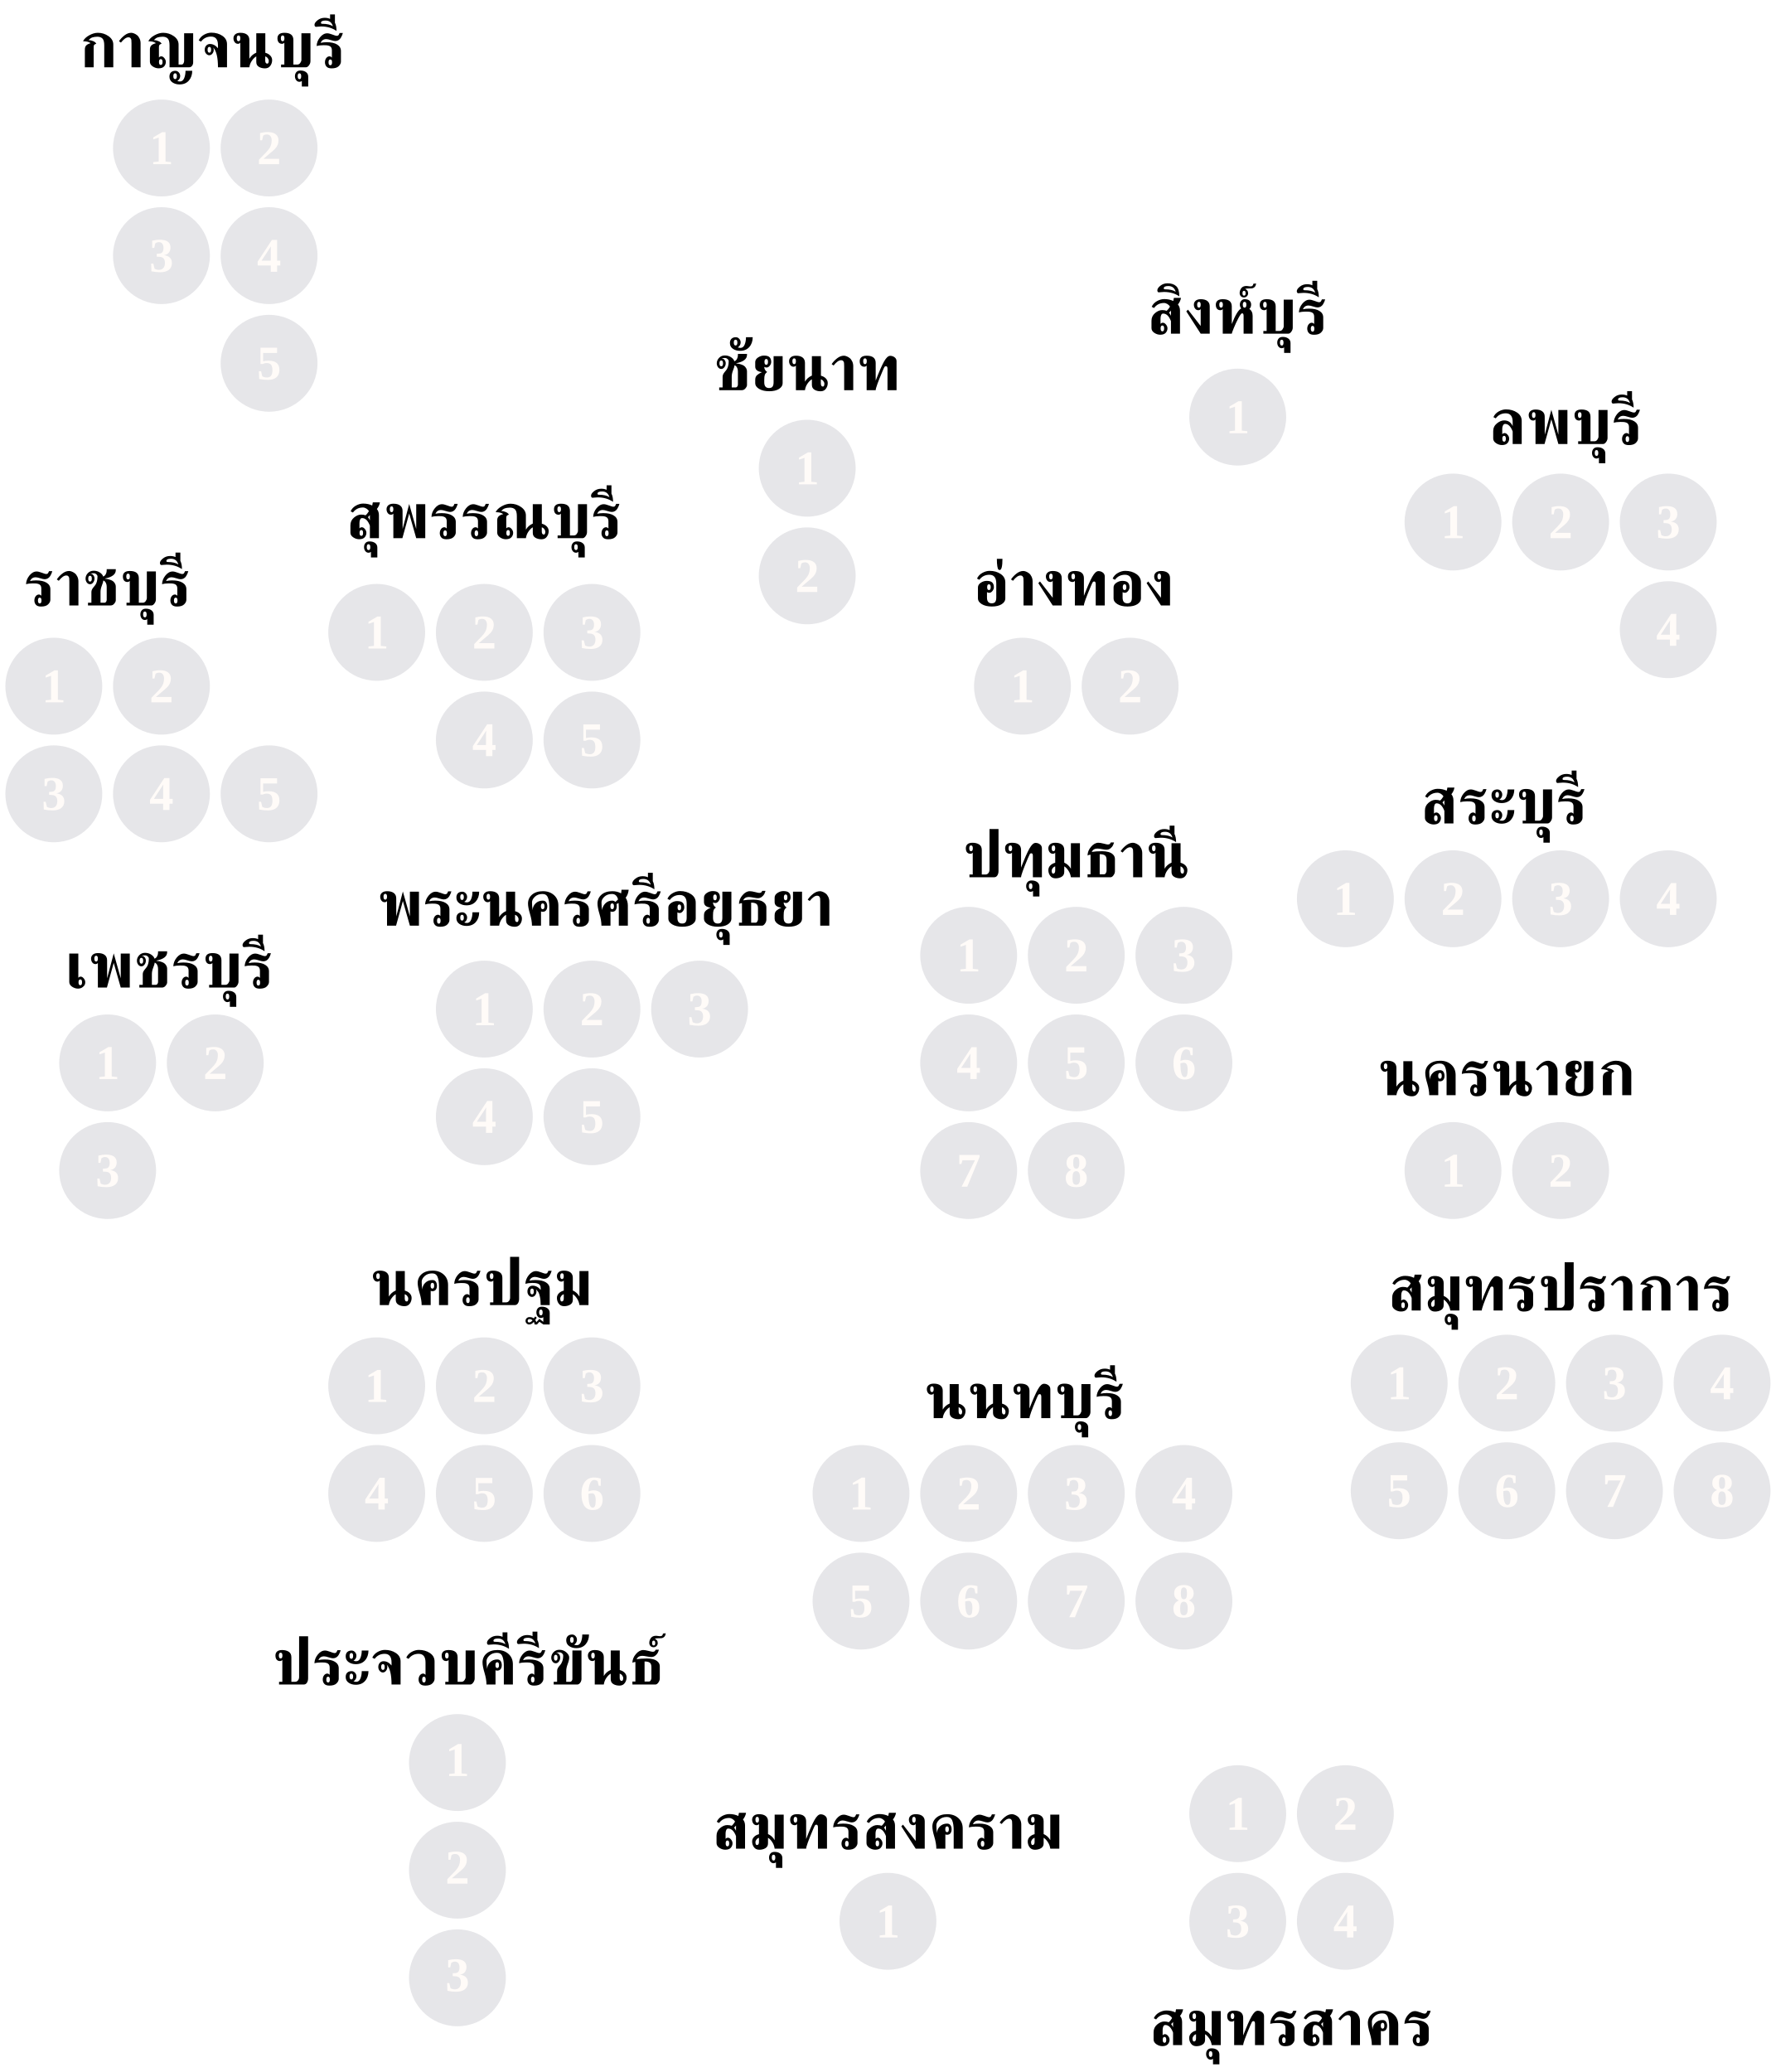
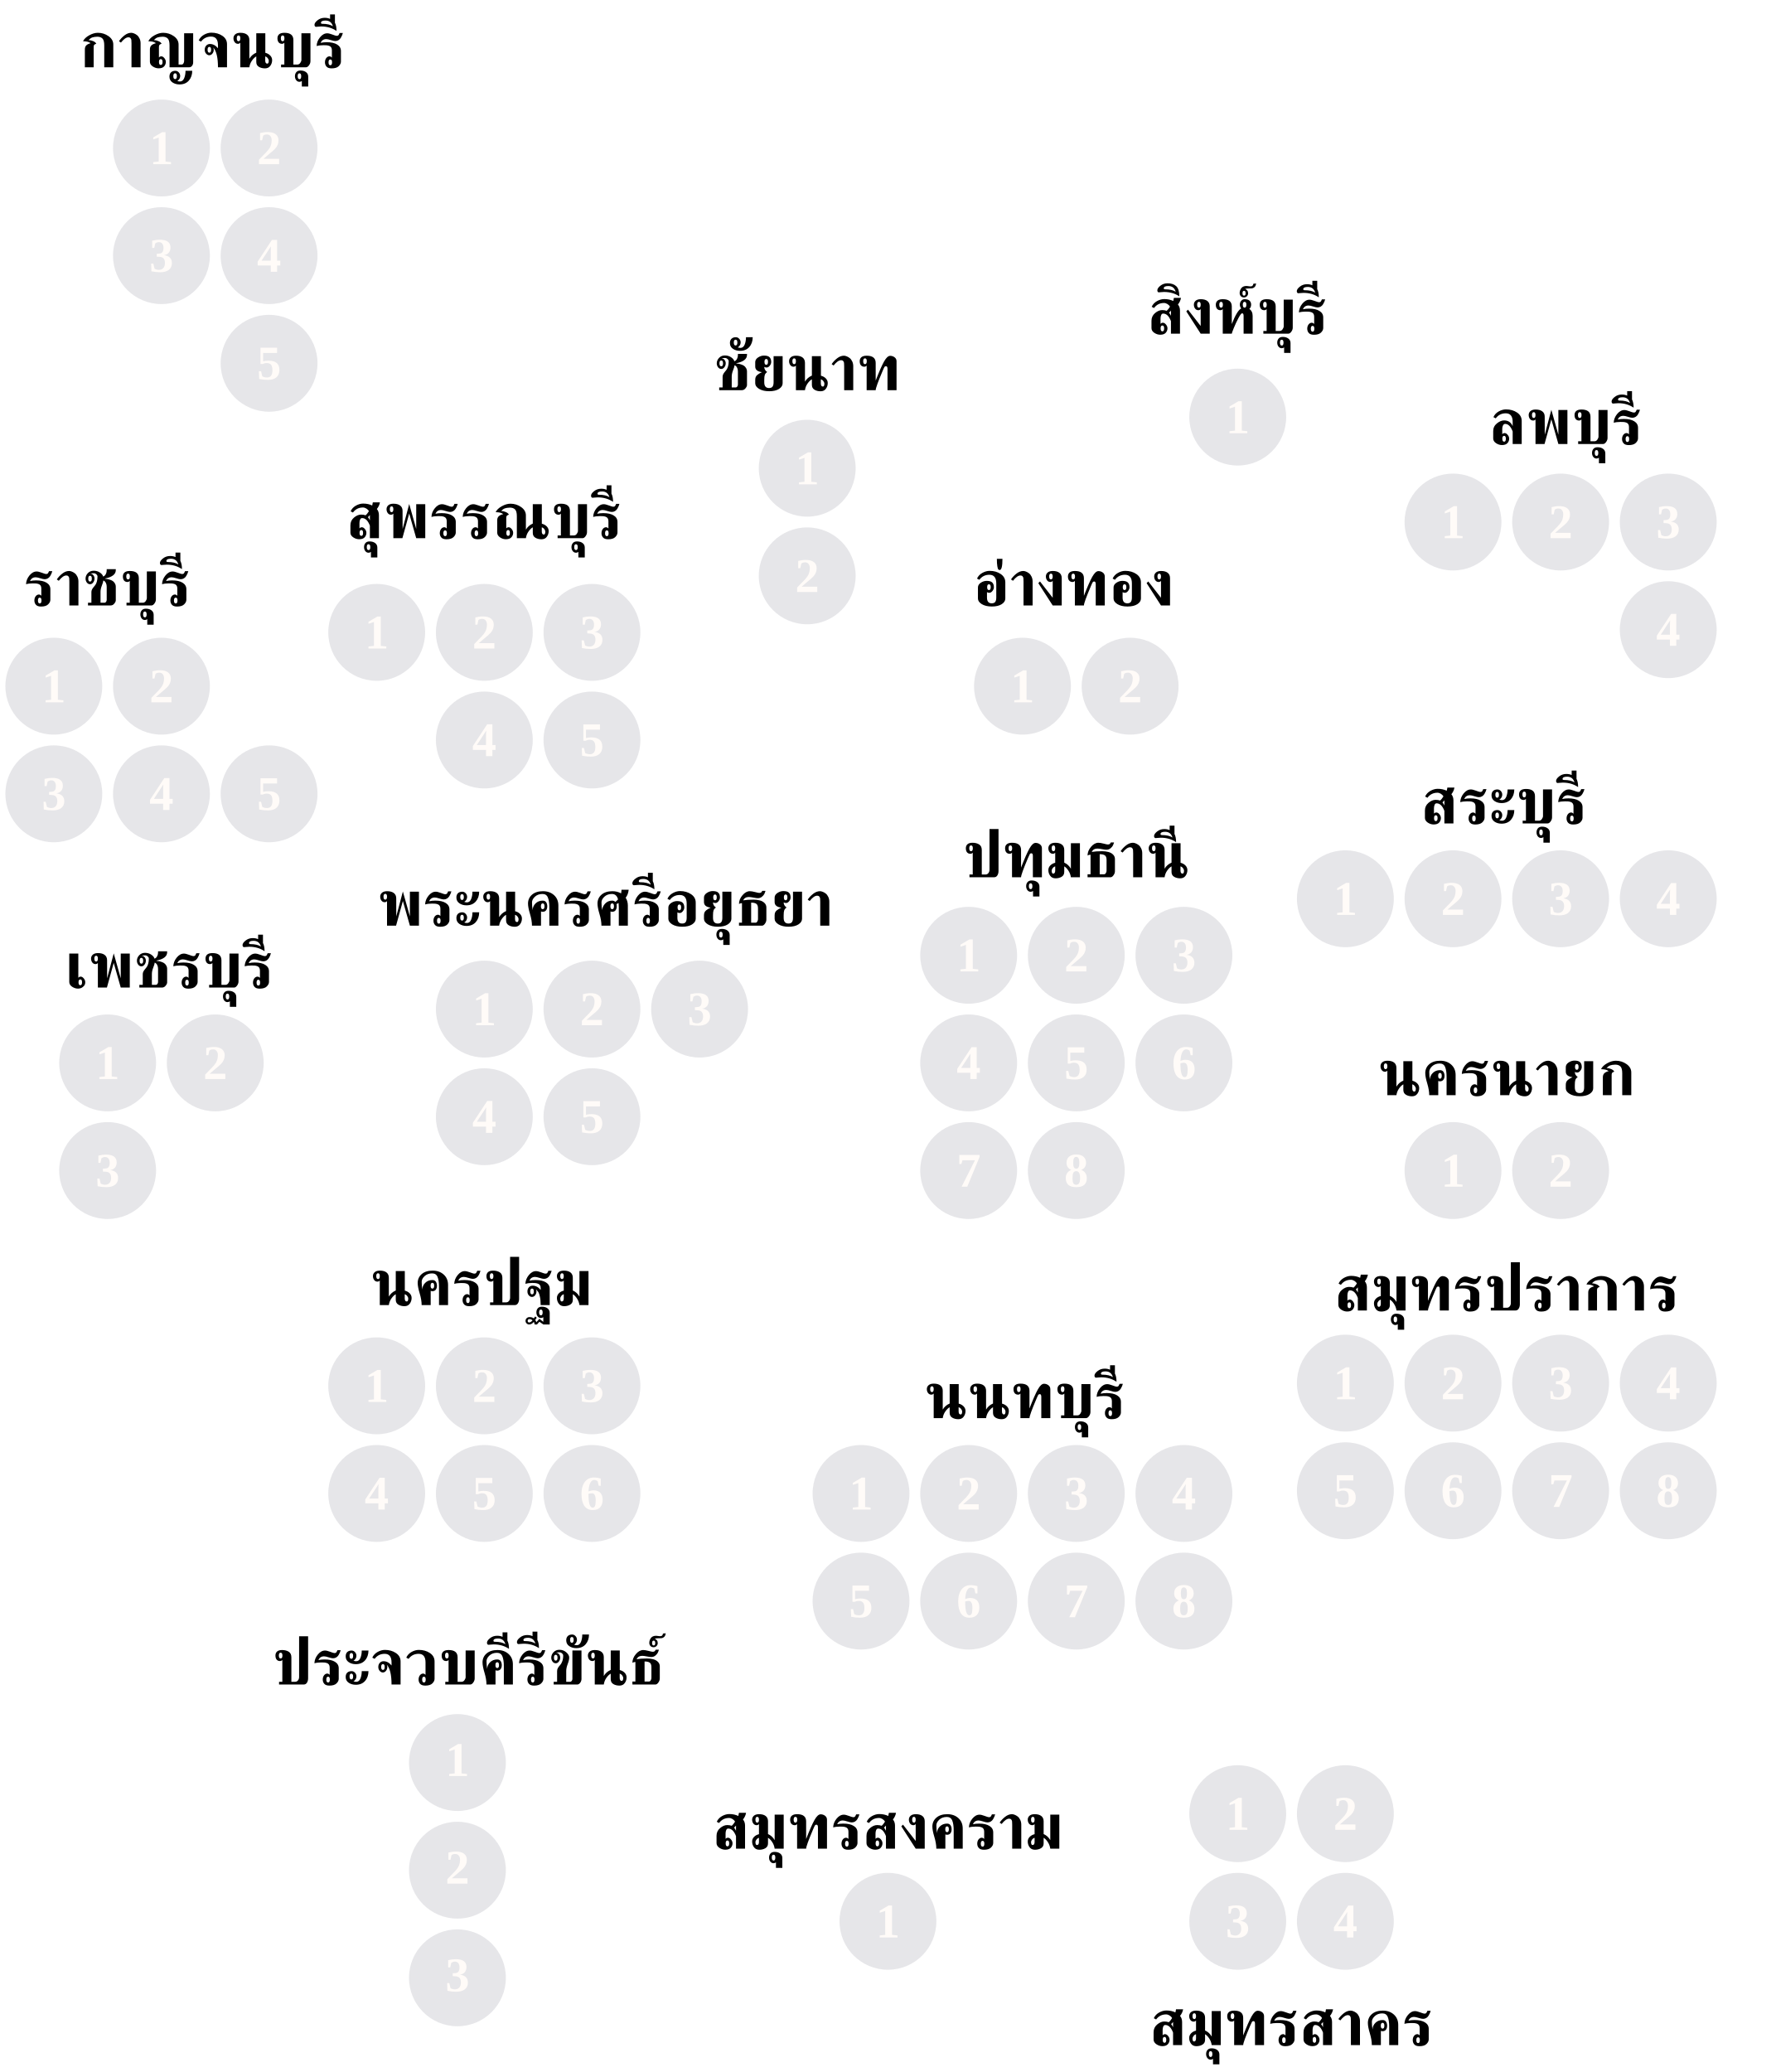
<svg xmlns="http://www.w3.org/2000/svg" width="660" height="770" viewBox="0 0 660 770" fill="none">
  <g id="region-2">
    <g id="province-72">
      <g id="SPB_5" style="pointer-events: all; cursor: pointer; transform: scale(1);">
        <g id="text_1">
          <circle cx="220" cy="275" r="18" fill="rgb(146 146 157 / 23%)" />
          <text x="220" y="281" text-anchor="middle" font-size="18" font-weight="bold" fill="#FFFBF8">5</text>
        </g>
      </g>
      <g id="SPB_4" style="pointer-events: all; cursor: pointer; transform: scale(1);">
        <g id="text_2">
          <circle cx="180" cy="275" r="18" fill="rgb(146 146 157 / 23%)" />
          <text x="180" y="281" text-anchor="middle" font-size="18" font-weight="bold" fill="#FFFBF8">4</text>
        </g>
      </g>
      <g id="SPB_3" style="pointer-events: all; cursor: pointer; transform: scale(1);">
        <g id="text_3">
          <circle cx="220" cy="235" r="18" fill="rgb(146 146 157 / 23%)" />
          <text x="220" y="241" text-anchor="middle" font-size="18" font-weight="bold" fill="#FFFBF8">3</text>
        </g>
      </g>
      <g id="SPB_2" style="pointer-events: all; cursor: pointer; transform: scale(1);">
        <g id="text_4">
          <circle cx="180" cy="235" r="18" fill="rgb(146 146 157 / 23%)" />
          <text x="180" y="241" text-anchor="middle" font-size="18" font-weight="bold" fill="#FFFBF8">2</text>
        </g>
      </g>
      <g id="SPB_1" style="pointer-events: all; cursor: pointer; transform: scale(1);">
        <g id="text_5">
          <circle cx="140" cy="235" r="18" fill="rgb(146 146 157 / 23%)" />
          <text x="140" y="241" text-anchor="middle" font-size="18" font-weight="bold" fill="#FFFBF8">1</text>
        </g>
      </g>
      <g id="SPB_name" style="cursor: pointer;">
        <rect x="118" y="175" width="125" height="35" rx="4" fill="transparent" />
        <text x="180" y="200" text-anchor="middle" font-size="24" font-weight="bold" fill="#000">สุพรรณบุรี</text>
      </g>
    </g>
    <g id="province-15">
      <g id="ATG_2" style="pointer-events: all; cursor: pointer; transform: scale(1);">
        <g id="text_6">
          <circle cx="420" cy="255" r="18" fill="rgb(146 146 157 / 23%)" />
          <text x="420" y="261" text-anchor="middle" font-size="18" font-weight="bold" fill="#FFFBF8">2</text>
        </g>
      </g>
      <g id="ATG_1" style="pointer-events: all; cursor: pointer; transform: scale(1);">
        <g id="text_7">
          <circle cx="380" cy="255" r="18" fill="rgb(146 146 157 / 23%)" />
          <text x="380" y="261" text-anchor="middle" font-size="18" font-weight="bold" fill="#FFFBF8">1</text>
        </g>
      </g>
      <g id="ATG_name" style="cursor: pointer;">
        <rect x="353" y="200" width="94" height="35" rx="4" fill="transparent" />
        <text x="399" y="225" text-anchor="middle" font-size="24" font-weight="bold" fill="#000">อ่างทอง</text>
      </g>
    </g>
    <g id="province-14">
      <g id="AYA_5" style="pointer-events: all; cursor: pointer; transform: scale(1);">
        <g id="text_8">
          <circle cx="220" cy="415" r="18" fill="rgb(146 146 157 / 23%)" />
          <text x="220" y="421" text-anchor="middle" font-size="18" font-weight="bold" fill="#FFFBF8">5</text>
        </g>
      </g>
      <g id="AYA_4" style="pointer-events: all; cursor: pointer; transform: scale(1);">
        <g id="text_9">
          <circle cx="180" cy="415" r="18" fill="rgb(146 146 157 / 23%)" />
          <text x="180" y="421" text-anchor="middle" font-size="18" font-weight="bold" fill="#FFFBF8">4</text>
        </g>
      </g>
      <g id="AYA_3" style="pointer-events: all; cursor: pointer; transform: scale(1);">
        <g id="text_10">
          <circle cx="260" cy="375" r="18" fill="rgb(146 146 157 / 23%)" />
          <text x="260" y="381" text-anchor="middle" font-size="18" font-weight="bold" fill="#FFFBF8">3</text>
        </g>
      </g>
      <g id="AYA_2" style="pointer-events: all; cursor: pointer; transform: scale(1);">
        <g id="text_11">
          <circle cx="220" cy="375" r="18" fill="rgb(146 146 157 / 23%)" />
          <text x="220" y="381" text-anchor="middle" font-size="18" font-weight="bold" fill="#FFFBF8">2</text>
        </g>
      </g>
      <g id="AYA_1" style="pointer-events: all; cursor: pointer; transform: scale(1);">
        <g id="text_12">
          <circle cx="180" cy="375" r="18" fill="rgb(146 146 157 / 23%)" />
          <text x="180" y="381" text-anchor="middle" font-size="18" font-weight="bold" fill="#FFFBF8">1</text>
        </g>
      </g>
      <g id="AYA_name" style="cursor: pointer;">
        <rect x="128" y="319" width="195" height="35" rx="4" fill="transparent" />
        <text x="225" y="344" text-anchor="middle" font-size="24" font-weight="bold" fill="#000">พระนครศรีอยุธยา</text>
      </g>
    </g>
    <g id="province-13">
      <g id="PTE_8" style="pointer-events: all; cursor: pointer; transform: scale(1);">
        <g id="text_13">
          <circle cx="400" cy="435" r="18" fill="rgb(146 146 157 / 23%)" />
          <text x="400" y="441" text-anchor="middle" font-size="18" font-weight="bold" fill="#FFFBF8">8</text>
        </g>
      </g>
      <g id="PTE_7" style="pointer-events: all; cursor: pointer; transform: scale(1);">
        <g id="text_13">
          <circle cx="360" cy="435" r="18" fill="rgb(146 146 157 / 23%)" />
          <text x="360" y="441" text-anchor="middle" font-size="18" font-weight="bold" fill="#FFFBF8">7</text>
        </g>
      </g>
      <g id="PTE_6" style="pointer-events: all; cursor: pointer; transform: scale(1);">
        <g id="text_14">
          <circle cx="440" cy="395" r="18" fill="rgb(146 146 157 / 23%)" />
          <text x="440" y="401" text-anchor="middle" font-size="18" font-weight="bold" fill="#FFFBF8">6</text>
        </g>
      </g>
      <g id="PTE_5" style="pointer-events: all; cursor: pointer; transform: scale(1);">
        <g id="text_15">
          <circle cx="400" cy="395" r="18" fill="rgb(146 146 157 / 23%)" />
          <text x="400" y="401" text-anchor="middle" font-size="18" font-weight="bold" fill="#FFFBF8">5</text>
        </g>
      </g>
      <g id="PTE_4" style="pointer-events: all; cursor: pointer; transform: scale(1);">
        <g id="text_16">
          <circle cx="360" cy="395" r="18" fill="rgb(146 146 157 / 23%)" />
          <text x="360" y="401" text-anchor="middle" font-size="18" font-weight="bold" fill="#FFFBF8">4</text>
        </g>
      </g>
      <g id="PTE_3" style="pointer-events: all; cursor: pointer; transform: scale(1);">
        <g id="text_17">
          <circle cx="440" cy="355" r="18" fill="rgb(146 146 157 / 23%)" />
          <text x="440" y="361" text-anchor="middle" font-size="18" font-weight="bold" fill="#FFFBF8">3</text>
        </g>
      </g>
      <g id="PTE_2" style="pointer-events: all; cursor: pointer; transform: scale(1);">
        <g id="text_18">
          <circle cx="400" cy="355" r="18" fill="rgb(146 146 157 / 23%)" />
          <text x="400" y="361" text-anchor="middle" font-size="18" font-weight="bold" fill="#FFFBF8">2</text>
        </g>
      </g>
      <g id="PTE_1" style="pointer-events: all; cursor: pointer; transform: scale(1);">
        <g id="text_19">
          <circle cx="360" cy="355" r="18" fill="rgb(146 146 157 / 23%)" />
          <text x="360" y="361" text-anchor="middle" font-size="18" font-weight="bold" fill="#FFFBF8">1</text>
        </g>
      </g>
      <g id="PTE_name" style="cursor: pointer;">
        <rect x="329" y="299" width="102" height="35" rx="4" fill="transparent" />
        <text x="400" y="326" text-anchor="middle" font-size="24" font-weight="bold" fill="#000">ปทุมธานี</text>
      </g>
    </g>
    <g id="province-12">
      <g id="NBI_8" style="pointer-events: all; cursor: pointer; transform: scale(1);">
        <g id="text_20">
          <circle cx="440" cy="595" r="18" fill="rgb(146 146 157 / 23%)" />
          <text x="440" y="601" text-anchor="middle" font-size="18" font-weight="bold" fill="#FFFBF8">8</text>
        </g>
      </g>
      <g id="NBI_7" style="pointer-events: all; cursor: pointer; transform: scale(1);">
        <g id="text_21">
          <circle cx="400" cy="595" r="18" fill="rgb(146 146 157 / 23%)" />
          <text x="400" y="601" text-anchor="middle" font-size="18" font-weight="bold" fill="#FFFBF8">7</text>
        </g>
      </g>
      <g id="NBI_6" style="pointer-events: all; cursor: pointer; transform: scale(1);">
        <g id="text_22">
          <circle cx="360" cy="595" r="18" fill="rgb(146 146 157 / 23%)" />
          <text x="360" y="601" text-anchor="middle" font-size="18" font-weight="bold" fill="#FFFBF8">6</text>
        </g>
      </g>
      <g id="NBI_5" style="pointer-events: all; cursor: pointer; transform: scale(1);">
        <g id="text_23">
          <circle cx="320" cy="595" r="18" fill="rgb(146 146 157 / 23%)" />
          <text x="320" y="601" text-anchor="middle" font-size="18" font-weight="bold" fill="#FFFBF8">5</text>
        </g>
      </g>
      <g id="NBI_4" style="pointer-events: all; cursor: pointer; transform: scale(1);">
        <g id="text_24">
          <circle cx="440" cy="555" r="18" fill="rgb(146 146 157 / 23%)" />
          <text x="440" y="561" text-anchor="middle" font-size="18" font-weight="bold" fill="#FFFBF8">4</text>
        </g>
      </g>
      <g id="NBI_3" style="pointer-events: all; cursor: pointer; transform: scale(1);">
        <g id="text_25">
          <circle cx="400" cy="555" r="18" fill="rgb(146 146 157 / 23%)" />
          <text x="400" y="561" text-anchor="middle" font-size="18" font-weight="bold" fill="#FFFBF8">3</text>
        </g>
      </g>
      <g id="NBI_2" style="pointer-events: all; cursor: pointer; transform: scale(1);">
        <g id="text_26">
          <circle cx="360" cy="555" r="18" fill="rgb(146 146 157 / 23%)" />
          <text x="360" y="561" text-anchor="middle" font-size="18" font-weight="bold" fill="#FFFBF8">2</text>
        </g>
      </g>
      <g id="NBI_1" style="pointer-events: all; cursor: pointer; transform: scale(1);">
        <g id="text_27">
          <circle cx="320" cy="555" r="18" fill="rgb(146 146 157 / 23%)" />
          <text x="320" y="561" text-anchor="middle" font-size="18" font-weight="bold" fill="#FFFBF8">1</text>
        </g>
      </g>
      <g id="NBI_name" style="cursor: pointer;">
        <rect x="338" y="500" width="88" height="35" rx="4" fill="transparent" />
        <text x="381" y="527" text-anchor="middle" font-size="24" font-weight="bold" fill="#000">นนทบุรี</text>
      </g>
    </g>
    <g id="province-73">
      <g id="NPT_6" style="pointer-events: all; cursor: pointer; transform: scale(1);">
        <g id="text_28">
          <circle cx="220" cy="555" r="18" fill="rgb(146 146 157 / 23%)" />
          <text x="220" y="561" text-anchor="middle" font-size="18" font-weight="bold" fill="#FFFBF8">6</text>
        </g>
      </g>
      <g id="NPT_5" style="pointer-events: all; cursor: pointer; transform: scale(1);">
        <g id="text_29">
          <circle cx="180" cy="555" r="18" fill="rgb(146 146 157 / 23%)" />
          <text x="180" y="561" text-anchor="middle" font-size="18" font-weight="bold" fill="#FFFBF8">5</text>
        </g>
      </g>
      <g id="NPT_4" style="pointer-events: all; cursor: pointer; transform: scale(1);">
        <g id="text_30">
          <circle cx="140" cy="555" r="18" fill="rgb(146 146 157 / 23%)" />
          <text x="140" y="561" text-anchor="middle" font-size="18" font-weight="bold" fill="#FFFBF8">4</text>
        </g>
      </g>
      <g id="NPT_3" style="pointer-events: all; cursor: pointer; transform: scale(1);">
        <g id="text_31">
          <circle cx="220" cy="515" r="18" fill="rgb(146 146 157 / 23%)" />
          <text x="220" y="521" text-anchor="middle" font-size="18" font-weight="bold" fill="#FFFBF8">3</text>
        </g>
      </g>
      <g id="NPT_2" style="pointer-events: all; cursor: pointer; transform: scale(1);">
        <g id="text_32">
          <circle cx="180" cy="515" r="18" fill="rgb(146 146 157 / 23%)" />
          <text x="180" y="521" text-anchor="middle" font-size="18" font-weight="bold" fill="#FFFBF8">2</text>
        </g>
      </g>
      <g id="NPT_1" style="pointer-events: all; cursor: pointer; transform: scale(1);">
        <g id="text_33">
          <circle cx="140" cy="515" r="18" fill="rgb(146 146 157 / 23%)" />
          <text x="140" y="521" text-anchor="middle" font-size="18" font-weight="bold" fill="#FFFBF8">1</text>
        </g>
      </g>
      <g id="NPT_name" style="cursor: pointer;">
        <rect x="129" y="460" width="102" height="35" rx="4" fill="transparent" />
        <text x="179" y="485" text-anchor="middle" font-size="24" font-weight="bold" fill="#000">นครปฐม</text>
      </g>
    </g>
    <g id="province-18">
      <g id="CNT_2" style="pointer-events: all; cursor: pointer; transform: scale(1);">
        <g id="text_34">
          <circle cx="300" cy="214" r="18" fill="rgb(146 146 157 / 23%)" />
          <text x="300" y="220" text-anchor="middle" font-size="18" font-weight="bold" fill="#FFFBF8">2</text>
        </g>
      </g>
      <g id="CNT_1" style="pointer-events: all; cursor: pointer; transform: scale(1);">
        <g id="text_35">
          <circle cx="300" cy="174" r="18" fill="rgb(146 146 157 / 23%)" />
          <text x="300" y="180" text-anchor="middle" font-size="18" font-weight="bold" fill="#FFFBF8">1</text>
        </g>
      </g>
      <g id="CNT_name" style="cursor: pointer;">
        <rect x="258" y="119" width="85" height="35" rx="4" fill="transparent" />
        <text x="300" y="145" text-anchor="middle" font-size="24" font-weight="bold" fill="#000">ชัยนาท</text>
      </g>
    </g>
    <g id="province-19">
      <g id="SRI_4" style="pointer-events: all; cursor: pointer; transform: scale(1);">
        <g id="text_36">
          <circle cx="620" cy="334" r="18" fill="rgb(146 146 157 / 23%)" />
          <text x="620" y="340" text-anchor="middle" font-size="18" font-weight="bold" fill="#FFFBF8">4</text>
        </g>
      </g>
      <g id="SRI_3" style="pointer-events: all; cursor: pointer; transform: scale(1);">
        <g id="text_37">
          <circle cx="580" cy="334" r="18" fill="rgb(146 146 157 / 23%)" />
          <text x="580" y="340" text-anchor="middle" font-size="18" font-weight="bold" fill="#FFFBF8">3</text>
        </g>
      </g>
      <g id="SRI_2" style="pointer-events: all; cursor: pointer; transform: scale(1);">
        <g id="text_38">
          <circle cx="540" cy="334" r="18" fill="rgb(146 146 157 / 23%)" />
          <text x="540" y="340" text-anchor="middle" font-size="18" font-weight="bold" fill="#FFFBF8">2</text>
        </g>
      </g>
      <g id="SRI_1" style="pointer-events: all; cursor: pointer; transform: scale(1);">
        <g id="text_39">
          <circle cx="500" cy="334" r="18" fill="rgb(146 146 157 / 23%)" />
          <text x="500" y="340" text-anchor="middle" font-size="18" font-weight="bold" fill="#FFFBF8">1</text>
        </g>
      </g>
      <g id="SRI_name" style="cursor: pointer;">
        <rect x="521" y="280" width="78" height="35" rx="4" fill="transparent" />
        <text x="559" y="306" text-anchor="middle" font-size="24" font-weight="bold" fill="#000">สระบุรี</text>
      </g>
    </g>
    <g id="province-74">
      <g id="SKN_4" style="pointer-events: all; cursor: pointer; transform: scale(1);">
        <g id="text_40">
          <circle cx="500" cy="714" r="18" fill="rgb(146 146 157 / 23%)" />
          <text x="500" y="720" text-anchor="middle" font-size="18" font-weight="bold" fill="#FFFBF8">4</text>
        </g>
      </g>
      <g id="SKN_3" style="pointer-events: all; cursor: pointer; transform: scale(1);">
        <g id="text_40">
          <circle cx="460" cy="714" r="18" fill="rgb(146 146 157 / 23%)" />
          <text x="460" y="720" text-anchor="middle" font-size="18" font-weight="bold" fill="#FFFBF8">3</text>
        </g>
      </g>
      <g id="SKN_2" style="pointer-events: all; cursor: pointer; transform: scale(1);">
        <g id="text_41">
          <circle cx="500" cy="674" r="18" fill="rgb(146 146 157 / 23%)" />
          <text x="500" y="680" text-anchor="middle" font-size="18" font-weight="bold" fill="#FFFBF8">2</text>
        </g>
      </g>
      <g id="SKN_1" style="pointer-events: all; cursor: pointer; transform: scale(1);">
        <g id="text_42">
          <circle cx="460" cy="674" r="18" fill="rgb(146 146 157 / 23%)" />
          <text x="460" y="680" text-anchor="middle" font-size="18" font-weight="bold" fill="#FFFBF8">1</text>
        </g>
      </g>
      <g id="SKN_name" style="cursor: pointer;">
        <rect x="395.5" y="735" width="128" height="35" rx="4" fill="transparent" />
        <text x="480" y="760" text-anchor="middle" font-size="24" font-weight="bold" fill="#000">สมุทรสาคร</text>
      </g>
    </g>
    <g id="province-75">
      <g id="SKM_1" style="pointer-events: all; cursor: pointer; transform: scale(1);">
        <g id="text_43">
          <circle cx="330" cy="714" r="18" fill="rgb(146 146 157 / 23%)" />
          <text x="330" y="720" text-anchor="middle" font-size="18" font-weight="bold" fill="#FFFBF8">1</text>
        </g>
      </g>
      <g id="SKM_name" style="cursor: pointer;">
        <rect x="235" y="660" width="156" height="35" rx="4" fill="transparent" />
        <text x="330" y="687" text-anchor="middle" font-size="24" font-weight="bold" fill="#000">สมุทรสงคราม</text>
      </g>
    </g>
    <g id="province-11">
      <g id="SPK_8" style="pointer-events: all; cursor: pointer; transform: scale(1);">
        <g id="text_44">
-           <circle cx="640" cy="554" r="18" fill="rgb(146 146 157 / 23%)" />
-           <text x="640" y="560" text-anchor="middle" font-size="18" font-weight="bold" fill="#FFFBF8">8</text>
+           <circle cx="620" cy="554" r="18" fill="rgb(146 146 157 / 23%)" />
+           <text x="620" y="560" text-anchor="middle" font-size="18" font-weight="bold" fill="#FFFBF8">8</text>
        </g>
      </g>
      <g id="SPK_7" style="pointer-events: all; cursor: pointer; transform: scale(1);">
        <g id="text_45">
-           <circle cx="600" cy="554" r="18" fill="rgb(146 146 157 / 23%)" />
-           <text x="600" y="560" text-anchor="middle" font-size="18" font-weight="bold" fill="#FFFBF8">7</text>
+           <circle cx="580" cy="554" r="18" fill="rgb(146 146 157 / 23%)" />
+           <text x="580" y="560" text-anchor="middle" font-size="18" font-weight="bold" fill="#FFFBF8">7</text>
        </g>
      </g>
      <g id="SPK_6" style="pointer-events: all; cursor: pointer; transform: scale(1);">
        <g id="text_46">
-           <circle cx="560" cy="554" r="18" fill="rgb(146 146 157 / 23%)" />
-           <text x="560" y="560" text-anchor="middle" font-size="18" font-weight="bold" fill="#FFFBF8">6</text>
+           <circle cx="540" cy="554" r="18" fill="rgb(146 146 157 / 23%)" />
+           <text x="540" y="560" text-anchor="middle" font-size="18" font-weight="bold" fill="#FFFBF8">6</text>
        </g>
      </g>
      <g id="SPK_5" style="pointer-events: all; cursor: pointer; transform: scale(1);">
        <g id="text_47">
-           <circle cx="520" cy="554" r="18" fill="rgb(146 146 157 / 23%)" />
-           <text x="520" y="560" text-anchor="middle" font-size="18" font-weight="bold" fill="#FFFBF8">5</text>
+           <circle cx="500" cy="554" r="18" fill="rgb(146 146 157 / 23%)" />
+           <text x="500" y="560" text-anchor="middle" font-size="18" font-weight="bold" fill="#FFFBF8">5</text>
        </g>
      </g>
      <g id="SPK_4" style="pointer-events: all; cursor: pointer; transform: scale(1);">
        <g id="text_48">
-           <circle cx="640" cy="514" r="18" fill="rgb(146 146 157 / 23%)" />
-           <text x="640" y="520" text-anchor="middle" font-size="18" font-weight="bold" fill="#FFFBF8">4</text>
+           <circle cx="620" cy="514" r="18" fill="rgb(146 146 157 / 23%)" />
+           <text x="620" y="520" text-anchor="middle" font-size="18" font-weight="bold" fill="#FFFBF8">4</text>
        </g>
      </g>
      <g id="SPK_3" style="pointer-events: all; cursor: pointer; transform: scale(1);">
        <g id="text_49">
-           <circle cx="600" cy="514" r="18" fill="rgb(146 146 157 / 23%)" />
-           <text x="600" y="520" text-anchor="middle" font-size="18" font-weight="bold" fill="#FFFBF8">3</text>
+           <circle cx="580" cy="514" r="18" fill="rgb(146 146 157 / 23%)" />
+           <text x="580" y="520" text-anchor="middle" font-size="18" font-weight="bold" fill="#FFFBF8">3</text>
        </g>
      </g>
      <g id="SPK_2" style="pointer-events: all; cursor: pointer; transform: scale(1);">
        <g id="text_50">
-           <circle cx="560" cy="514" r="18" fill="rgb(146 146 157 / 23%)" />
-           <text x="560" y="520" text-anchor="middle" font-size="18" font-weight="bold" fill="#FFFBF8">2</text>
+           <circle cx="540" cy="514" r="18" fill="rgb(146 146 157 / 23%)" />
+           <text x="540" y="520" text-anchor="middle" font-size="18" font-weight="bold" fill="#FFFBF8">2</text>
        </g>
      </g>
      <g id="SPK_1" style="pointer-events: all; cursor: pointer; transform: scale(1);">
        <g id="text_51">
-           <circle cx="520" cy="514" r="18" fill="rgb(146 146 157 / 23%)" />
-           <text x="520" y="520" text-anchor="middle" font-size="18" font-weight="bold" fill="#FFFBF8">1</text>
+           <circle cx="500" cy="514" r="18" fill="rgb(146 146 157 / 23%)" />
+           <text x="500" y="520" text-anchor="middle" font-size="18" font-weight="bold" fill="#FFFBF8">1</text>
        </g>
      </g>
      <g id="SPK_name" style="cursor: pointer;">
        <rect x="481.5" y="460" width="154" height="35" rx="4" fill="transparent" />
-         <text x="580" y="487" text-anchor="middle" font-size="24" font-weight="bold" fill="#000">สมุทรปราการ</text>
+         <text x="560" y="487" text-anchor="middle" font-size="24" font-weight="bold" fill="#000">สมุทรปราการ</text>
      </g>
    </g>
    <g id="province-16">
      <g id="LRI_4" style="pointer-events: all; cursor: pointer; transform: scale(1);">
        <g id="text_53">
          <circle cx="620" cy="234" r="18" fill="rgb(146 146 157 / 23%)" />
          <text x="620" y="240" text-anchor="middle" font-size="18" font-weight="bold" fill="#FFFBF8">4</text>
        </g>
      </g>
      <g id="LRI_3" style="pointer-events: all; cursor: pointer; transform: scale(1);">
        <g id="text_54">
          <circle cx="620" cy="194" r="18" fill="rgb(146 146 157 / 23%)" />
          <text x="620" y="200" text-anchor="middle" font-size="18" font-weight="bold" fill="#FFFBF8">3</text>
        </g>
      </g>
      <g id="LRI_2" style="pointer-events: all; cursor: pointer; transform: scale(1);">
        <g id="text_55">
          <circle cx="580" cy="194" r="18" fill="rgb(146 146 157 / 23%)" />
          <text x="580" y="200" text-anchor="middle" font-size="18" font-weight="bold" fill="#FFFBF8">2</text>
        </g>
      </g>
      <g id="LRI_1" style="pointer-events: all; cursor: pointer; transform: scale(1);">
        <g id="text_56">
          <circle cx="540" cy="194" r="18" fill="rgb(146 146 157 / 23%)" />
          <text x="540" y="200" text-anchor="middle" font-size="18" font-weight="bold" fill="#FFFBF8">1</text>
        </g>
      </g>
      <g id="LRI_name" style="cursor: pointer;">
        <rect x="542" y="140" width="76" height="35" rx="4" fill="transparent" />
        <text x="582" y="165" text-anchor="middle" font-size="24" font-weight="bold" fill="#000">ลพบุรี</text>
      </g>
    </g>
    <g id="province-26">
      <g id="NYK_2" style="pointer-events: all; cursor: pointer; transform: scale(1);">
        <g id="text_57">
          <circle cx="580" cy="435" r="18" fill="rgb(146 146 157 / 23%)" />
          <text x="580" y="441" text-anchor="middle" font-size="18" font-weight="bold" fill="#FFFBF8">2</text>
        </g>
      </g>
      <g id="NYK_1" style="pointer-events: all; cursor: pointer; transform: scale(1);">
        <g id="text_58">
          <circle cx="540" cy="435" r="18" fill="rgb(146 146 157 / 23%)" />
          <text x="540" y="441" text-anchor="middle" font-size="18" font-weight="bold" fill="#FFFBF8">1</text>
        </g>
      </g>
      <g id="NYK_name" style="cursor: pointer;">
        <rect x="483.5" y="380" width="116" height="35" rx="4" fill="transparent" />
        <text x="560" y="407" text-anchor="middle" font-size="24" font-weight="bold" fill="#000">นครนายก</text>
      </g>
    </g>
    <g id="province-17">
      <g id="SBR_1" style="pointer-events: all; cursor: pointer; transform: scale(1);">
        <g id="text_59">
          <circle cx="460" cy="155" r="18" fill="rgb(146 146 157 / 23%)" />
          <text x="460" y="161" text-anchor="middle" font-size="18" font-weight="bold" fill="#FFFBF8">1</text>
        </g>
      </g>
      <g id="SBR_name" style="cursor: pointer;">
        <rect x="419" y="96" width="83" height="35" rx="4" fill="transparent" />
        <text x="460" y="124" text-anchor="middle" font-size="24" font-weight="bold" fill="#000">สิงห์บุรี</text>
      </g>
    </g>
    <g id="province-71">
      <g id="KRI_5" style="pointer-events: all; cursor: pointer; transform: scale(1);">
        <g id="text_60">
          <circle cx="100" cy="135" r="18" fill="rgb(146 146 157 / 23%)" />
          <text x="100" y="141" text-anchor="middle" font-size="18" font-weight="bold" fill="#FFFBF8">5</text>
        </g>
      </g>
      <g id="KRI_4" style="pointer-events: all; cursor: pointer; transform: scale(1);">
        <g id="text_61">
          <circle cx="100" cy="95" r="18" fill="rgb(146 146 157 / 23%)" />
          <text x="100" y="101" text-anchor="middle" font-size="18" font-weight="bold" fill="#FFFBF8">4</text>
        </g>
      </g>
      <g id="KRI_3" style="pointer-events: all; cursor: pointer; transform: scale(1);">
        <g id="text_62">
          <circle cx="60" cy="95" r="18" fill="rgb(146 146 157 / 23%)" />
          <text x="60" y="101" text-anchor="middle" font-size="18" font-weight="bold" fill="#FFFBF8">3</text>
        </g>
      </g>
      <g id="KRI_2" style="pointer-events: all; cursor: pointer; transform: scale(1);">
        <g id="text_63">
          <circle cx="100" cy="55" r="18" fill="rgb(146 146 157 / 23%)" />
          <text x="100" y="61" text-anchor="middle" font-size="18" font-weight="bold" fill="#FFFBF8">2</text>
        </g>
      </g>
      <g id="KRI_1" style="pointer-events: all; cursor: pointer; transform: scale(1);">
        <g id="text_64">
          <circle cx="60" cy="55" r="18" fill="rgb(146 146 157 / 23%)" />
          <text x="60" y="61" text-anchor="middle" font-size="18" font-weight="bold" fill="#FFFBF8">1</text>
        </g>
      </g>
      <g id="KRI_name" style="cursor: pointer;">
        <rect x="19" width="122" height="35" rx="4" fill="transparent" />
        <text x="79" y="25" text-anchor="middle" font-size="24" font-weight="bold" fill="#000">กาญจนบุรี</text>
      </g>
    </g>
    <g id="province-70">
      <g id="RBR_5" style="pointer-events: all; cursor: pointer; transform: scale(1);">
        <g id="text_65">
          <circle cx="100" cy="295" r="18" fill="rgb(146 146 157 / 23%)" />
          <text x="100" y="301" text-anchor="middle" font-size="18" font-weight="bold" fill="#FFFBF8">5</text>
        </g>
      </g>
      <g id="RBR_4" style="pointer-events: all; cursor: pointer; transform: scale(1);">
        <g id="text_66">
          <circle cx="60" cy="295" r="18" fill="rgb(146 146 157 / 23%)" />
          <text x="60" y="301" text-anchor="middle" font-size="18" font-weight="bold" fill="#FFFBF8">4</text>
        </g>
      </g>
      <g id="RBR_3" style="pointer-events: all; cursor: pointer; transform: scale(1);">
        <g id="text_67">
          <circle cx="20" cy="295" r="18" fill="rgb(146 146 157 / 23%)" />
          <text x="20" y="301" text-anchor="middle" font-size="18" font-weight="bold" fill="#FFFBF8">3</text>
        </g>
      </g>
      <g id="RBR_2" style="pointer-events: all; cursor: pointer; transform: scale(1);">
        <g id="text_68">
          <circle cx="60" cy="255" r="18" fill="rgb(146 146 157 / 23%)" />
          <text x="60" y="261" text-anchor="middle" font-size="18" font-weight="bold" fill="#FFFBF8">2</text>
        </g>
      </g>
      <g id="RBR_1" style="pointer-events: all; cursor: pointer; transform: scale(1);">
        <g id="text_69">
          <circle cx="20" cy="255" r="18" fill="rgb(146 146 157 / 23%)" />
          <text x="20" y="261" text-anchor="middle" font-size="18" font-weight="bold" fill="#FFFBF8">1</text>
        </g>
      </g>
      <g id="RBR_name" style="cursor: pointer;">
        <rect y="198" width="81" height="35" rx="4" fill="transparent" />
        <text x="40" y="225" text-anchor="middle" font-size="24" font-weight="bold" fill="#000">ราชบุรี</text>
      </g>
    </g>
    <g id="province-76">
      <g id="PBI_3" style="pointer-events: all; cursor: pointer; transform: scale(1);">
        <g id="text_70">
          <circle cx="40" cy="435" r="18" fill="rgb(146 146 157 / 23%)" />
          <text x="40" y="441" text-anchor="middle" font-size="18" font-weight="bold" fill="#FFFBF8">3</text>
        </g>
      </g>
      <g id="PBI_2" style="pointer-events: all; cursor: pointer; transform: scale(1);">
        <g id="text_71">
          <circle cx="80" cy="395" r="18" fill="rgb(146 146 157 / 23%)" />
          <text x="80" y="401" text-anchor="middle" font-size="18" font-weight="bold" fill="#FFFBF8">2</text>
        </g>
      </g>
      <g id="PBI_1" style="pointer-events: all; cursor: pointer; transform: scale(1);">
        <g id="text_72">
          <circle cx="40" cy="395" r="18" fill="rgb(146 146 157 / 23%)" />
          <text x="40" y="401" text-anchor="middle" font-size="18" font-weight="bold" fill="#FFFBF8">1</text>
        </g>
      </g>
      <g id="PBI_name" style="cursor: pointer;">
        <rect x="20" y="340" width="94" height="35" rx="4" fill="transparent" />
        <text x="63" y="367" text-anchor="middle" font-size="24" font-weight="bold" fill="#000">เพชรบุรี</text>
      </g>
    </g>
    <g id="province-77">
      <g id="PKN_3" style="pointer-events: all; cursor: pointer; transform: scale(1);">
        <g id="text_73">
          <circle cx="170" cy="735" r="18" fill="rgb(146 146 157 / 23%)" />
          <text x="170" y="740" text-anchor="middle" font-size="18" font-weight="bold" fill="#FFFBF8">3</text>
        </g>
      </g>
      <g id="PKN_2" style="pointer-events: all; cursor: pointer; transform: scale(1);">
        <g id="text_74">
          <circle cx="170" cy="695" r="18" fill="rgb(146 146 157 / 23%)" />
          <text x="170" y="700" text-anchor="middle" font-size="18" font-weight="bold" fill="#FFFBF8">2</text>
        </g>
      </g>
      <g id="PKN_1" style="pointer-events: all; cursor: pointer; transform: scale(1);">
        <g id="text_75">
          <circle cx="170" cy="655" r="18" fill="rgb(146 146 157 / 23%)" />
          <text x="170" y="660" text-anchor="middle" font-size="18" font-weight="bold" fill="#FFFBF8">1</text>
        </g>
      </g>
      <g id="PKN_name" style="cursor: pointer;">
        <rect x="90.5" y="600" width="166" height="35" rx="4" fill="transparent" />
        <text x="174" y="626" text-anchor="middle" font-size="24" font-weight="bold" fill="#000">ประจวบคีรีขันธ์</text>
      </g>
    </g>
  </g>
</svg>
